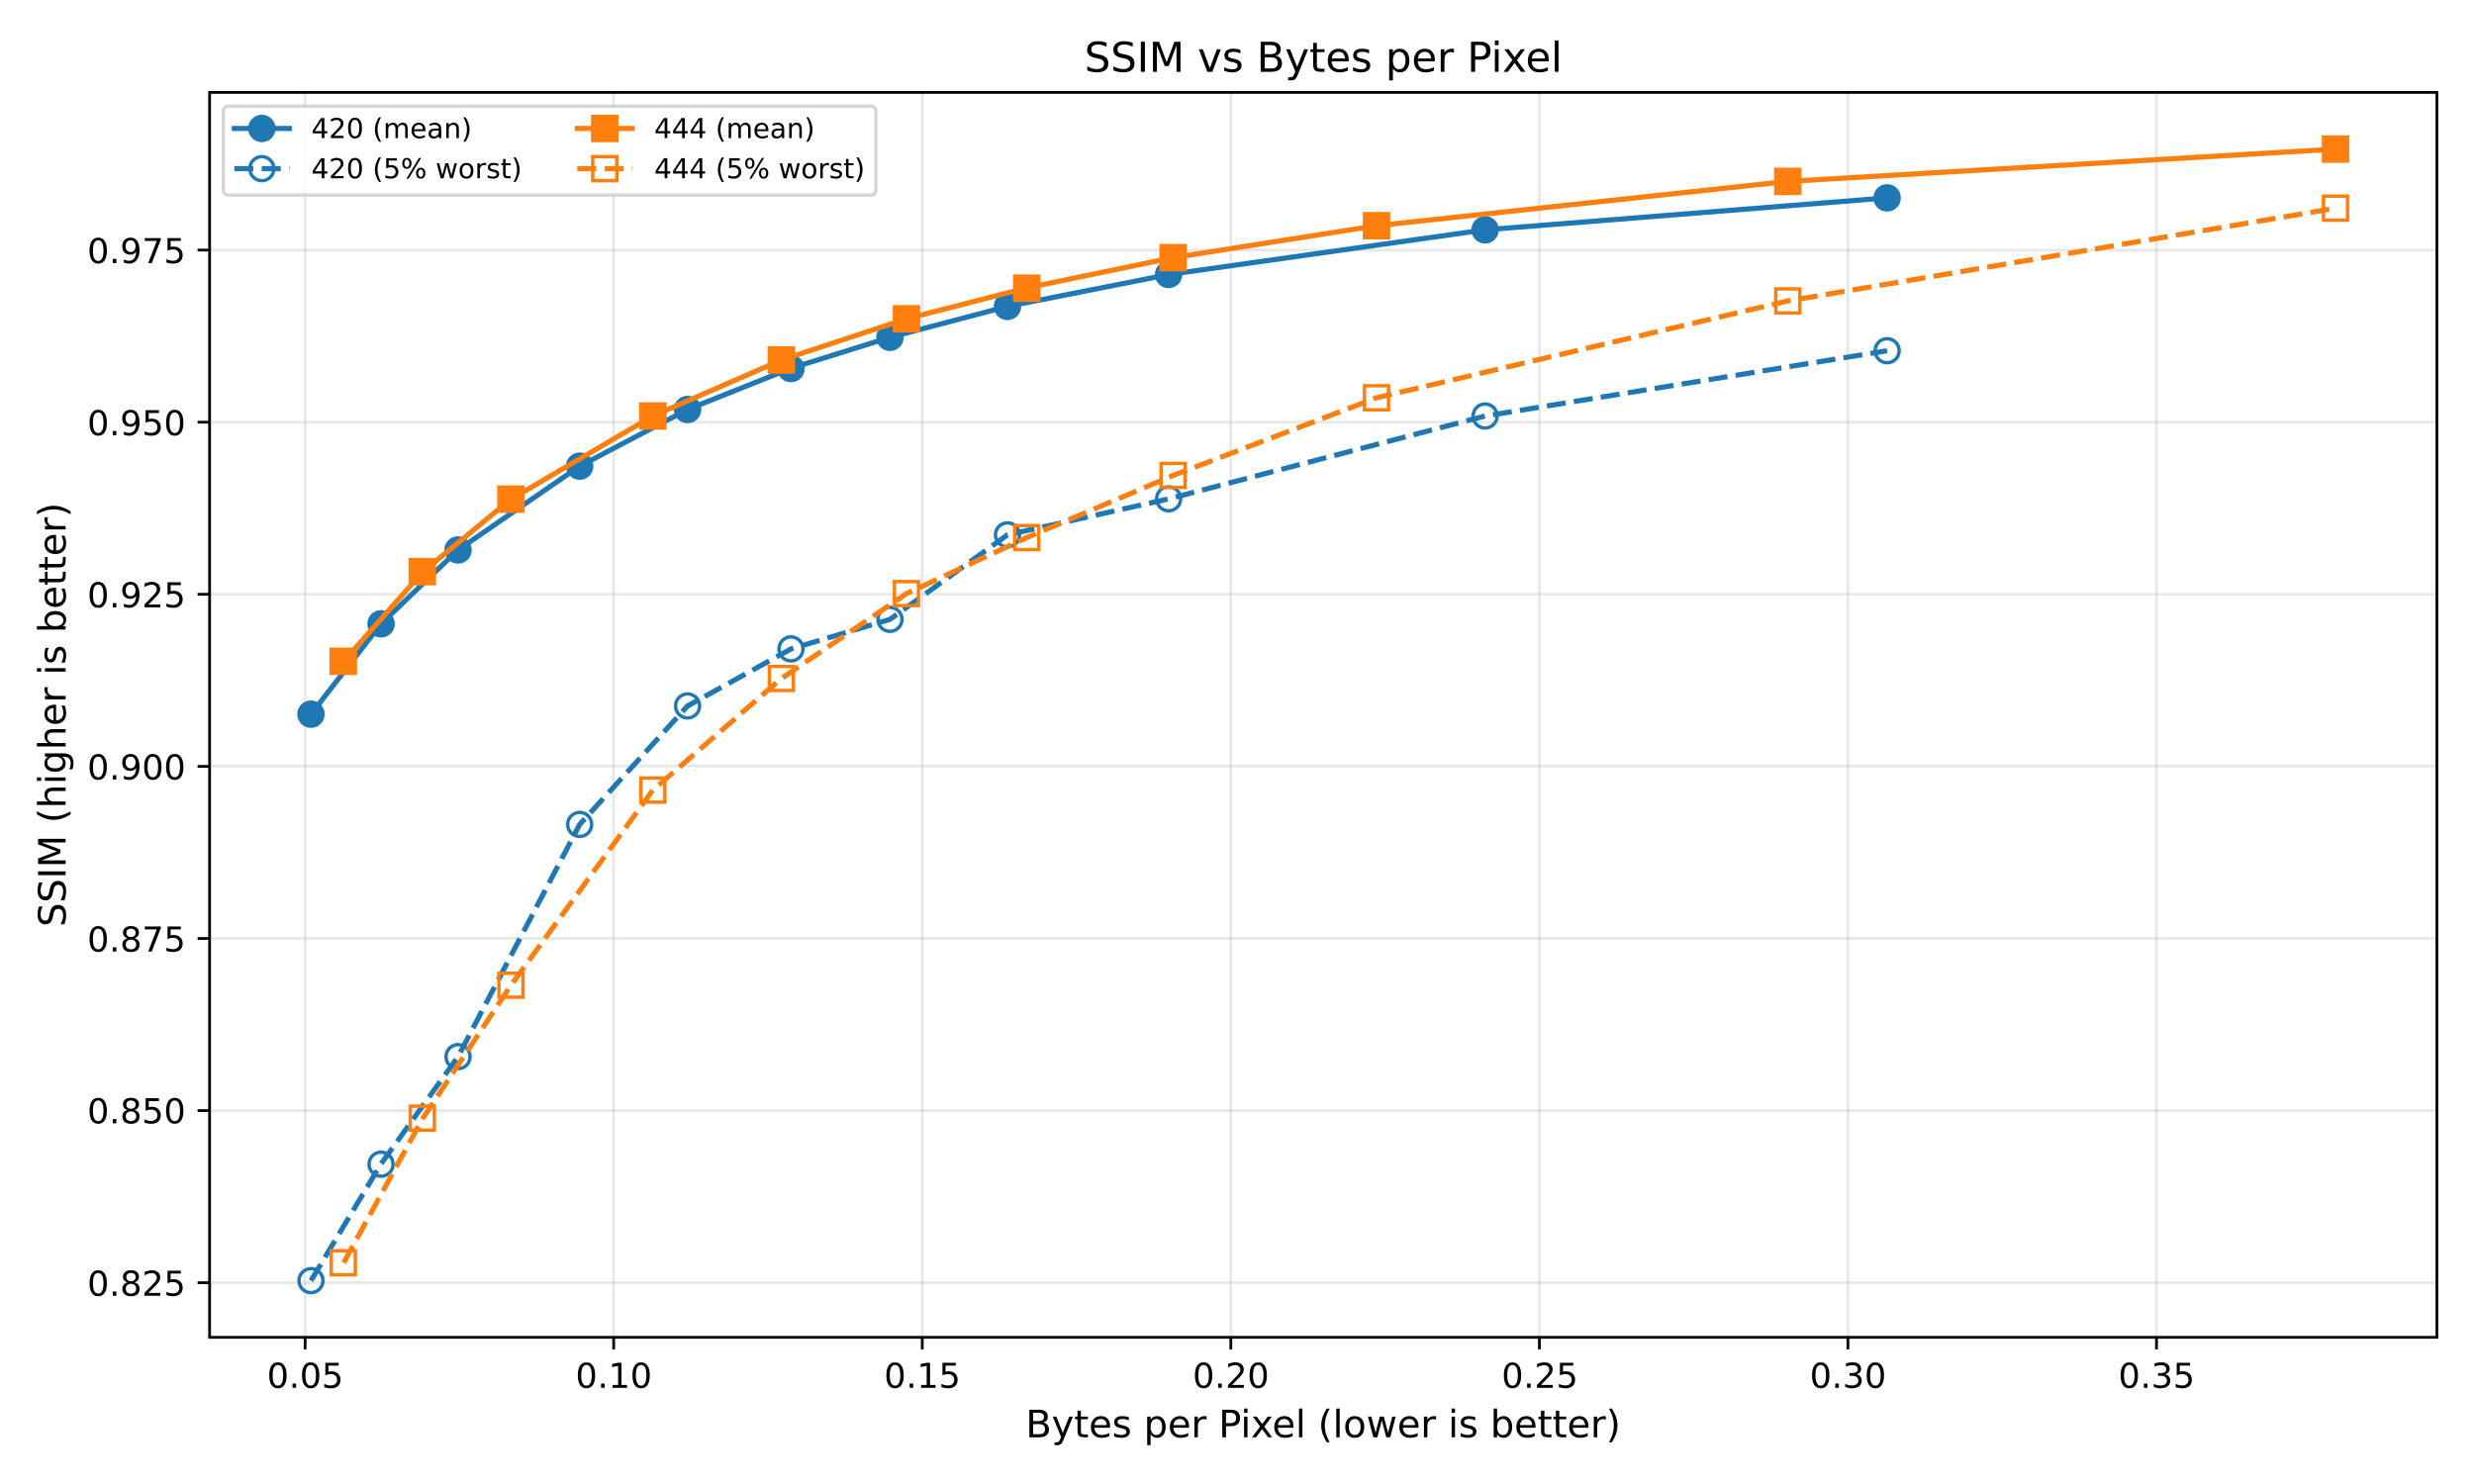
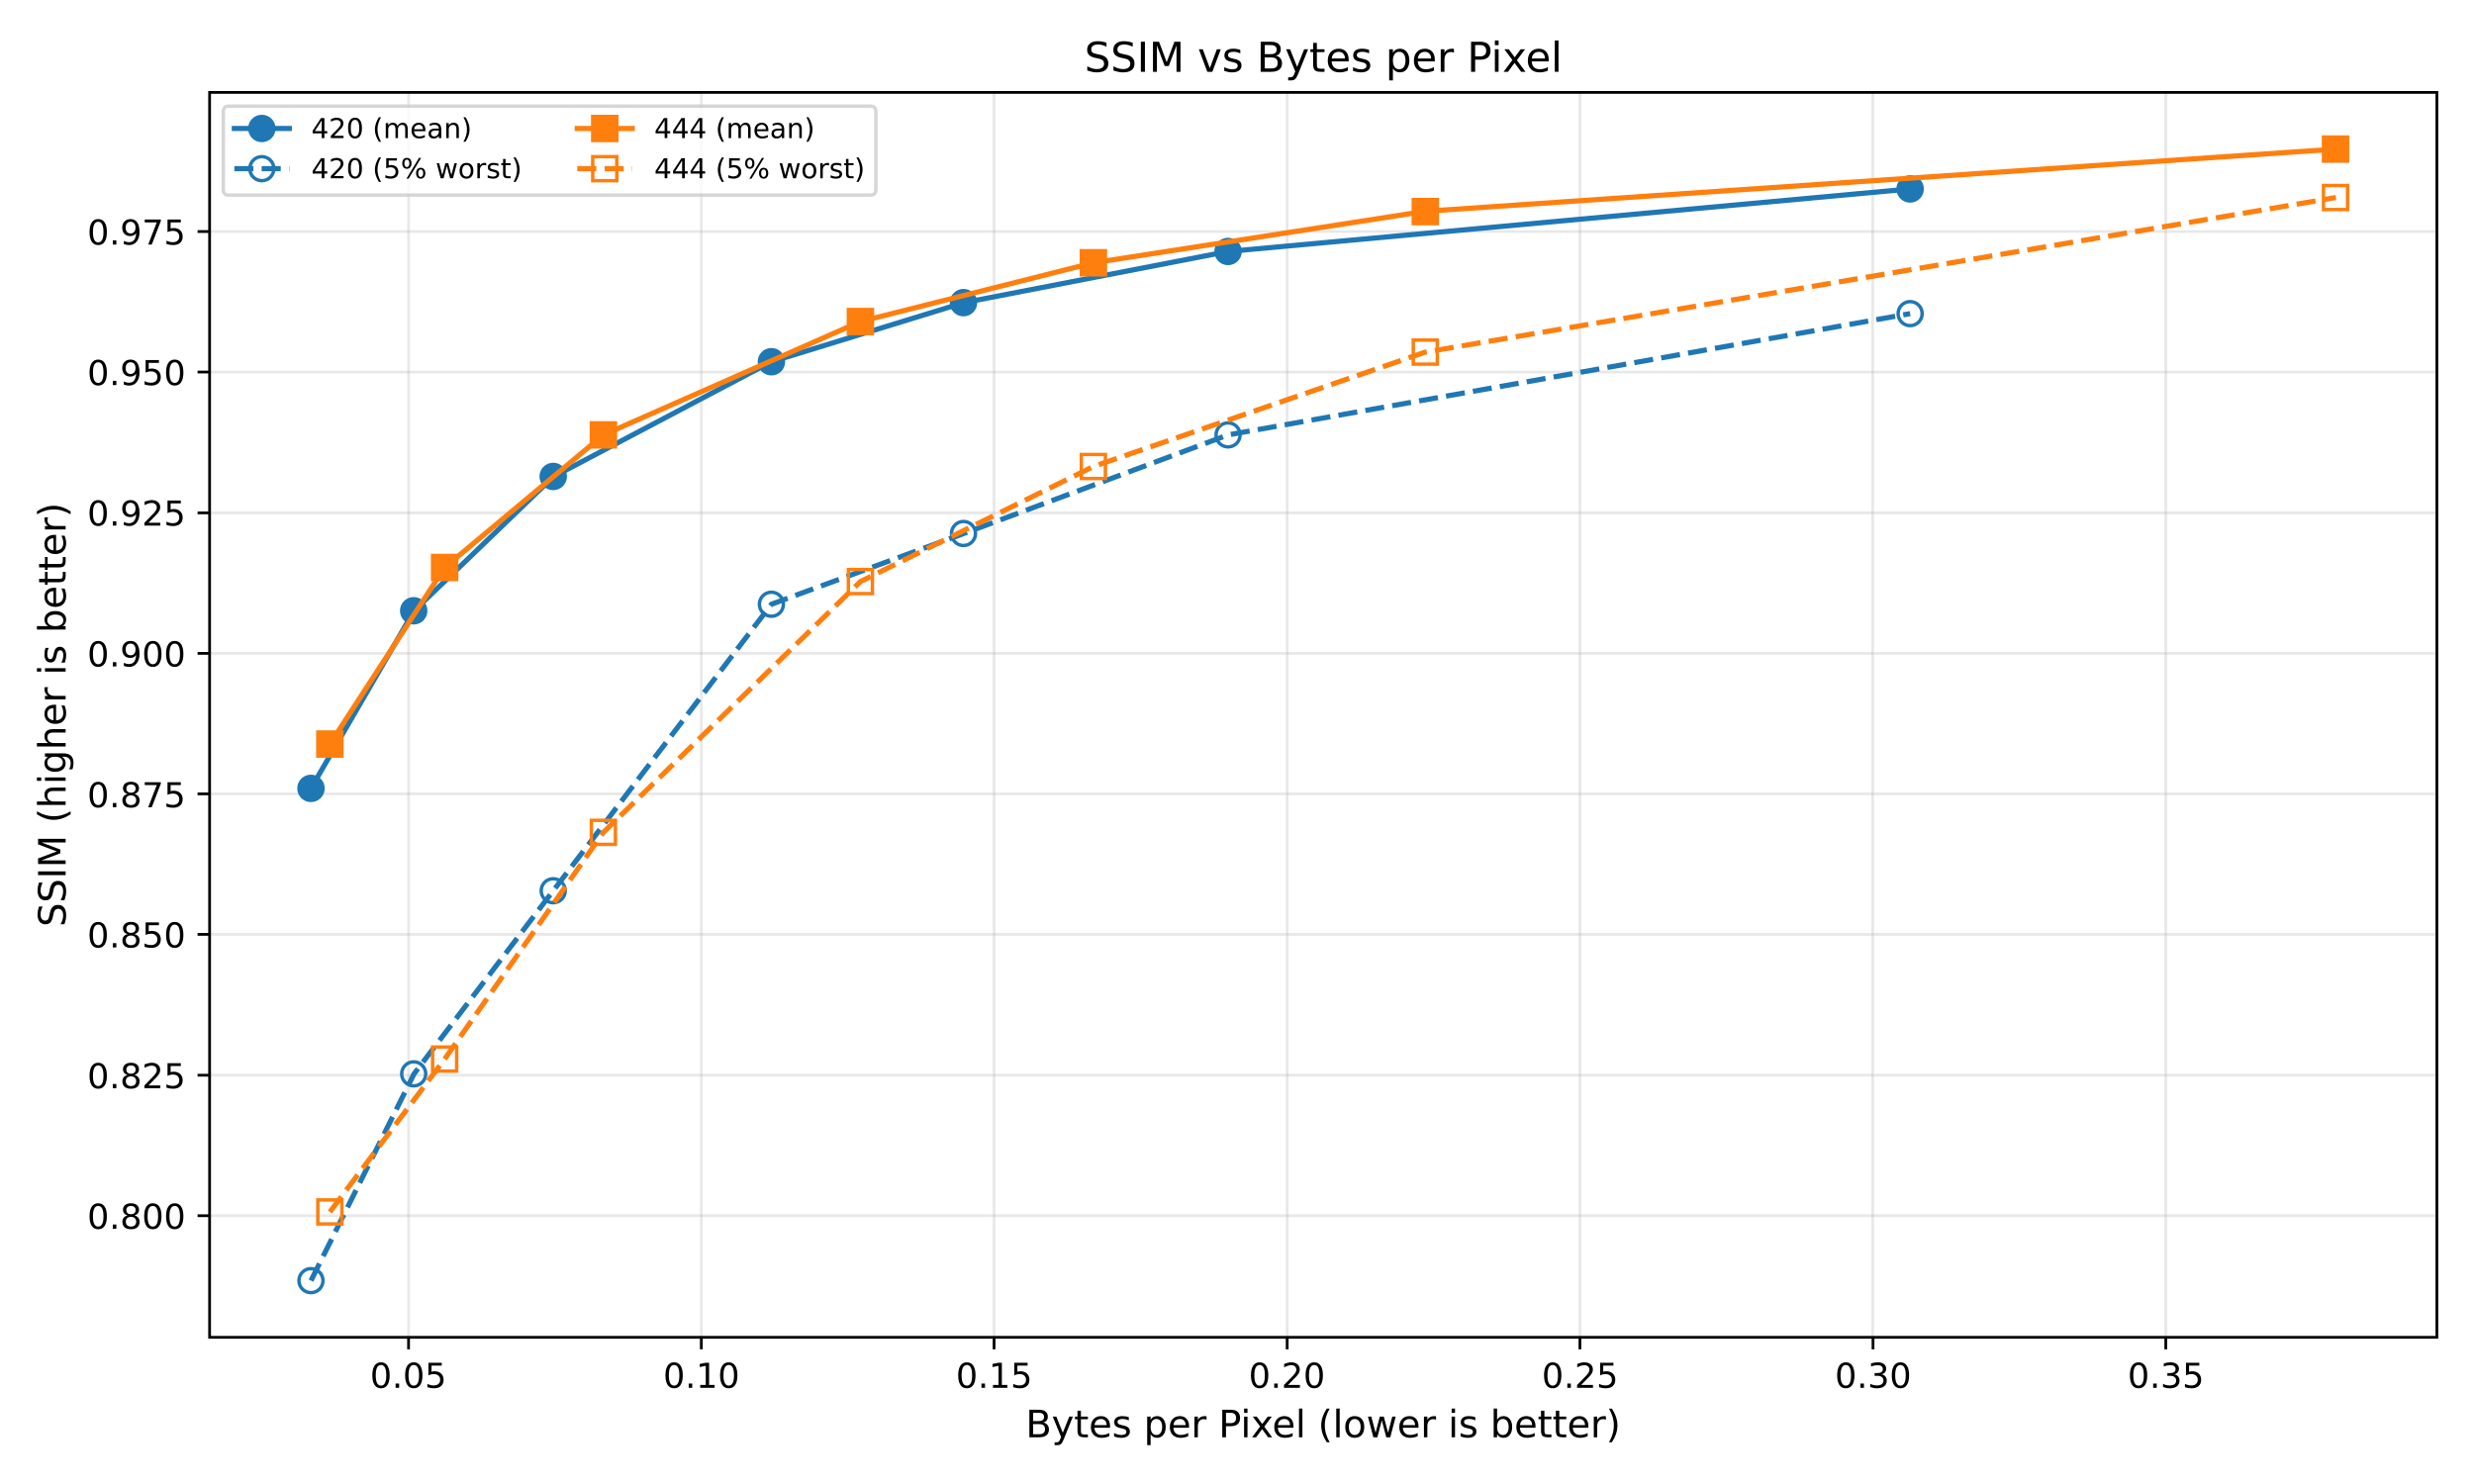
<svg xmlns="http://www.w3.org/2000/svg" xmlns:xlink="http://www.w3.org/1999/xlink" width="960" height="576" viewBox="0 0 720 432">
  <path d="M0 432h720V0H0z" style="fill:#fff" />
  <path d="M61 389.3h648.2V27H61z" style="fill:#fff" />
-   <path d="M88.8 389.3V27" clip-path="url(#a)" style="fill:none;stroke:#b0b0b0;stroke-opacity:.3;stroke-width:.8;stroke-linecap:square" />
+   <path d="M118.9 389.3V27" clip-path="url(#a)" style="fill:none;stroke:#b0b0b0;stroke-opacity:.3;stroke-width:.8;stroke-linecap:square" />
  <defs>
    <path id="b" d="M0 0v3.5" style="stroke:#000;stroke-width:.8" />
  </defs>
-   <use xlink:href="#b" x="88.8" y="389.3" style="stroke:#000;stroke-width:.8" />
-   <g transform="matrix(.1 0 0 -.1 77.7 404)">
+   <use xlink:href="#b" x="118.9" y="389.3" style="stroke:#000;stroke-width:.8" />
+   <g transform="matrix(.1 0 0 -.1 107.7 404)">
    <defs>
      <path id="c" d="M2034 4250q-487 0-733-480-245-479-245-1442 0-959 245-1439 246-480 733-480 491 0 736 480 246 480 246 1439 0 963-246 1442-245 480-736 480m0 500q785 0 1199-621 414-620 414-1801 0-1178-414-1799Q2819-91 2034-91q-784 0-1198 620-414 621-414 1799 0 1181 414 1801 414 621 1198 621" transform="scale(.01563)" />
      <path id="d" d="M684 794h660V0H684z" transform="scale(.01563)" />
      <path id="e" d="M691 4666h2478v-532H1269V2991q137 47 274 70 138 23 276 23 781 0 1237-428 457-428 457-1159 0-753-469-1171Q2575-91 1722-91q-294 0-599 50Q819 9 494 109v635q281-153 581-228t634-75q541 0 856 284 316 284 316 772 0 487-316 771-315 285-856 285-253 0-505-56-251-56-513-175z" transform="scale(.01563)" />
    </defs>
    <use xlink:href="#c" />
    <use xlink:href="#d" transform="translate(63.6)" />
    <use xlink:href="#c" transform="translate(95.4)" />
    <use xlink:href="#e" transform="translate(159)" />
  </g>
-   <path d="M178.6 389.3V27" clip-path="url(#a)" style="fill:none;stroke:#b0b0b0;stroke-opacity:.3;stroke-width:.8;stroke-linecap:square" />
-   <use xlink:href="#b" x="178.6" y="389.3" style="stroke:#000;stroke-width:.8" />
-   <g transform="matrix(.1 0 0 -.1 167.5 404)">
+   <path d="M204.1 389.3V27" clip-path="url(#a)" style="fill:none;stroke:#b0b0b0;stroke-opacity:.3;stroke-width:.8;stroke-linecap:square" />
+   <use xlink:href="#b" x="204.1" y="389.3" style="stroke:#000;stroke-width:.8" />
+   <g transform="matrix(.1 0 0 -.1 193 404)">
    <defs>
      <path id="f" d="M794 531h1031v3560L703 3866v575l1116 225h631V531h1031V0H794z" transform="scale(.01563)" />
    </defs>
    <use xlink:href="#c" />
    <use xlink:href="#d" transform="translate(63.6)" />
    <use xlink:href="#f" transform="translate(95.4)" />
    <use xlink:href="#c" transform="translate(159)" />
  </g>
-   <path d="M268.4 389.3V27" clip-path="url(#a)" style="fill:none;stroke:#b0b0b0;stroke-opacity:.3;stroke-width:.8;stroke-linecap:square" />
-   <use xlink:href="#b" x="268.4" y="389.3" style="stroke:#000;stroke-width:.8" />
-   <g transform="matrix(.1 0 0 -.1 257.3 404)">
+   <path d="M289.3 389.3V27" clip-path="url(#a)" style="fill:none;stroke:#b0b0b0;stroke-opacity:.3;stroke-width:.8;stroke-linecap:square" />
+   <use xlink:href="#b" x="289.3" y="389.3" style="stroke:#000;stroke-width:.8" />
+   <g transform="matrix(.1 0 0 -.1 278.2 404)">
    <use xlink:href="#c" />
    <use xlink:href="#d" transform="translate(63.6)" />
    <use xlink:href="#f" transform="translate(95.4)" />
    <use xlink:href="#e" transform="translate(159)" />
  </g>
-   <path d="M358.2 389.3V27" clip-path="url(#a)" style="fill:none;stroke:#b0b0b0;stroke-opacity:.3;stroke-width:.8;stroke-linecap:square" />
-   <use xlink:href="#b" x="358.2" y="389.3" style="stroke:#000;stroke-width:.8" />
-   <g transform="matrix(.1 0 0 -.1 347.1 404)">
+   <path d="M374.6 389.3V27" clip-path="url(#a)" style="fill:none;stroke:#b0b0b0;stroke-opacity:.3;stroke-width:.8;stroke-linecap:square" />
+   <use xlink:href="#b" x="374.6" y="389.3" style="stroke:#000;stroke-width:.8" />
+   <g transform="matrix(.1 0 0 -.1 363.4 404)">
    <defs>
      <path id="g" d="M1228 531h2203V0H469v531q359 372 979 998 621 627 780 809 303 340 423 576 121 236 121 464 0 372-261 606-261 235-680 235-297 0-627-103-329-103-704-313v638q381 153 712 231 332 78 607 78 725 0 1156-363 431-362 431-968 0-288-108-546-107-257-392-607-78-91-497-524-418-433-1181-1211" transform="scale(.01563)" />
    </defs>
    <use xlink:href="#c" />
    <use xlink:href="#d" transform="translate(63.6)" />
    <use xlink:href="#g" transform="translate(95.4)" />
    <use xlink:href="#c" transform="translate(159)" />
  </g>
-   <path d="M448 389.3V27" clip-path="url(#a)" style="fill:none;stroke:#b0b0b0;stroke-opacity:.3;stroke-width:.8;stroke-linecap:square" />
-   <use xlink:href="#b" x="448" y="389.3" style="stroke:#000;stroke-width:.8" />
-   <g transform="matrix(.1 0 0 -.1 437 404)">
+   <path d="M459.8 389.3V27" clip-path="url(#a)" style="fill:none;stroke:#b0b0b0;stroke-opacity:.3;stroke-width:.8;stroke-linecap:square" />
+   <use xlink:href="#b" x="459.8" y="389.3" style="stroke:#000;stroke-width:.8" />
+   <g transform="matrix(.1 0 0 -.1 448.7 404)">
    <use xlink:href="#c" />
    <use xlink:href="#d" transform="translate(63.6)" />
    <use xlink:href="#g" transform="translate(95.4)" />
    <use xlink:href="#e" transform="translate(159)" />
  </g>
-   <path d="M537.8 389.3V27" clip-path="url(#a)" style="fill:none;stroke:#b0b0b0;stroke-opacity:.3;stroke-width:.8;stroke-linecap:square" />
-   <use xlink:href="#b" x="537.8" y="389.3" style="stroke:#000;stroke-width:.8" />
-   <g transform="matrix(.1 0 0 -.1 526.7 404)">
+   <path d="M545 389.3V27" clip-path="url(#a)" style="fill:none;stroke:#b0b0b0;stroke-opacity:.3;stroke-width:.8;stroke-linecap:square" />
+   <use xlink:href="#b" x="545.1" y="389.3" style="stroke:#000;stroke-width:.8" />
+   <g transform="matrix(.1 0 0 -.1 534 404)">
    <defs>
      <path id="h" d="M2597 2516q453-97 707-404 255-306 255-756 0-690-475-1069Q2609-91 1734-91q-293 0-604 58T488 141v609q262-153 574-231 313-78 654-78 593 0 904 234t311 681q0 413-289 645-289 233-804 233h-544v519h569q465 0 712 186t247 536q0 359-255 551-254 193-729 193-260 0-557-57-297-56-653-174v562q360 100 674 150t592 50q719 0 1137-327 419-326 419-882 0-388-222-655t-631-370" transform="scale(.01563)" />
    </defs>
    <use xlink:href="#c" />
    <use xlink:href="#d" transform="translate(63.6)" />
    <use xlink:href="#h" transform="translate(95.4)" />
    <use xlink:href="#c" transform="translate(159)" />
  </g>
-   <path d="M627.6 389.3V27" clip-path="url(#a)" style="fill:none;stroke:#b0b0b0;stroke-opacity:.3;stroke-width:.8;stroke-linecap:square" />
-   <use xlink:href="#b" x="627.6" y="389.3" style="stroke:#000;stroke-width:.8" />
-   <g transform="matrix(.1 0 0 -.1 616.5 404)">
+   <path d="M630.3 389.3V27" clip-path="url(#a)" style="fill:none;stroke:#b0b0b0;stroke-opacity:.3;stroke-width:.8;stroke-linecap:square" />
+   <use xlink:href="#b" x="630.3" y="389.3" style="stroke:#000;stroke-width:.8" />
+   <g transform="matrix(.1 0 0 -.1 619.2 404)">
    <use xlink:href="#c" />
    <use xlink:href="#d" transform="translate(63.6)" />
    <use xlink:href="#h" transform="translate(95.4)" />
    <use xlink:href="#e" transform="translate(159)" />
  </g>
  <g transform="matrix(.11 0 0 -.11 298.5 418.4)">
    <defs>
      <path id="i" d="M1259 2228V519h1013q509 0 754 211 246 211 246 645 0 438-246 645-245 208-754 208zm0 1919V2741h935q462 0 688 173 227 174 227 530 0 353-227 528-226 175-688 175zm-631 519h1613q722 0 1112-300 391-300 391-853 0-429-200-682t-588-315q466-100 724-418 258-317 258-792 0-625-425-966Q3088 0 2303 0H628z" transform="scale(.01563)" />
      <path id="j" d="M2059-325q-243-625-475-815-231-191-618-191H506v481h338q237 0 368 113 132 112 291 531l103 262L191 3500h609L1894 763l1094 2737h609z" transform="scale(.01563)" />
      <path id="k" d="M1172 4494v-994h1184v-447H1172V1153q0-428 117-550t477-122h590V0h-590q-666 0-919 248-253 249-253 905v1900H172v447h422v994z" transform="scale(.01563)" />
      <path id="l" d="M3597 1894v-281H953q38-594 358-905t892-311q331 0 642 81t618 244V178Q3153 47 2828-22t-659-69q-838 0-1327 487-489 488-489 1320 0 859 464 1363 464 505 1252 505 706 0 1117-455 411-454 411-1235m-575 169q-6 471-264 752-258 282-683 282-481 0-770-272t-333-766z" transform="scale(.01563)" />
      <path id="m" d="M2834 3397v-544q-243 125-506 187-262 63-544 63-428 0-642-131t-214-394q0-200 153-314t616-217l197-44q612-131 870-370t258-667q0-488-386-773Q2250-91 1575-91q-281 0-586 55T347 128v594q319-166 628-249 309-82 613-82 406 0 624 139 219 139 219 392 0 234-158 359-157 125-692 241l-200 47q-534 112-772 345-237 233-237 639 0 494 350 762 350 269 994 269 318 0 599-47 282-46 519-140" transform="scale(.01563)" />
      <path id="n" d="M1159 525v-1856H581v4831h578v-531q182 312 458 463 277 152 661 152 638 0 1036-506 399-506 399-1331T3314 415Q2916-91 2278-91q-384 0-661 152-276 152-458 464m1957 1222q0 634-261 995t-717 361q-457 0-718-361t-261-995 261-995 718-361q456 0 717 361t261 995" transform="scale(.01563)" />
      <path id="o" d="M2631 2963q-97 56-211 82-114 27-251 27-488 0-749-317t-261-911V0H581v3500h578v-544q182 319 472 473 291 155 707 155 59 0 131-8 72-7 159-23z" transform="scale(.01563)" />
      <path id="p" d="M1259 4147V2394h794q441 0 681 228 241 228 241 650 0 419-241 647-240 228-681 228zm-631 519h1425q785 0 1186-355 402-355 402-1039 0-691-402-1044-401-353-1186-353h-794V0H628z" transform="scale(.01563)" />
      <path id="q" d="M603 3500h575V0H603zm0 1363h575v-729H603z" transform="scale(.01563)" />
      <path id="r" d="M3513 3500 2247 1797 3578 0h-678L1881 1375 863 0H184l1360 1831L300 3500h678l928-1247 928 1247z" transform="scale(.01563)" />
      <path id="s" d="M603 4863h575V0H603z" transform="scale(.01563)" />
      <path id="t" d="M1984 4856q-418-718-622-1422-203-703-203-1425 0-721 205-1429t620-1424h-500Q1016-109 783 600T550 2009q0 697 231 1403 232 707 703 1444z" transform="scale(.01563)" />
      <path id="u" d="M1959 3097q-462 0-731-361t-269-989 267-989q268-361 733-361 460 0 728 362 269 363 269 988 0 622-269 986-268 364-728 364m0 487q750 0 1178-488 429-487 429-1349 0-859-429-1349Q2709-91 1959-91q-753 0-1180 489-426 490-426 1349 0 862 426 1349 427 488 1180 488" transform="scale(.01563)" />
      <path id="v" d="M269 3500h575l719-2731 715 2731h678l719-2731 716 2731h575L4050 0h-678l-753 2869L1863 0h-679z" transform="scale(.01563)" />
      <path id="w" d="M3116 1747q0 634-261 995t-717 361q-457 0-718-361t-261-995 261-995 718-361q456 0 717 361t261 995M1159 2969q182 312 458 463 277 152 661 152 638 0 1036-506 399-506 399-1331T3314 415Q2916-91 2278-91q-384 0-661 152-276 152-458 464V0H581v4863h578z" transform="scale(.01563)" />
      <path id="x" d="M513 4856h500q468-737 701-1444 233-706 233-1403 0-700-233-1409T1013-844H513q415 716 620 1424t205 1429q0 722-205 1425-205 704-620 1422" transform="scale(.01563)" />
    </defs>
    <use xlink:href="#i" />
    <use xlink:href="#j" transform="translate(68.6)" />
    <use xlink:href="#k" transform="translate(127.8)" />
    <use xlink:href="#l" transform="translate(167)" />
    <use xlink:href="#m" transform="translate(228.5)" />
    <use xlink:href="#n" transform="translate(312.4)" />
    <use xlink:href="#l" transform="translate(375.9)" />
    <use xlink:href="#o" transform="translate(437.4)" />
    <use xlink:href="#p" transform="translate(510.3)" />
    <use xlink:href="#q" transform="translate(568.4)" />
    <use xlink:href="#r" transform="translate(596.1)" />
    <use xlink:href="#l" transform="translate(652.2)" />
    <use xlink:href="#s" transform="translate(713.7)" />
    <use xlink:href="#t" transform="translate(773.3)" />
    <use xlink:href="#s" transform="translate(812.3)" />
    <use xlink:href="#u" transform="translate(840)" />
    <use xlink:href="#v" transform="translate(901.3)" />
    <use xlink:href="#l" transform="translate(983)" />
    <use xlink:href="#o" transform="translate(1044.6)" />
    <use xlink:href="#q" transform="translate(1117.5)" />
    <use xlink:href="#m" transform="translate(1145.3)" />
    <use xlink:href="#w" transform="translate(1229.1)" />
    <use xlink:href="#l" transform="translate(1292.6)" />
    <use xlink:href="#k" transform="translate(1354.1)" />
    <use xlink:href="#k" transform="translate(1393.4)" />
    <use xlink:href="#l" transform="translate(1432.6)" />
    <use xlink:href="#o" transform="translate(1494)" />
    <use xlink:href="#x" transform="translate(1535.2)" />
  </g>
-   <path d="M61 373.4h648.2" clip-path="url(#a)" style="fill:none;stroke:#b0b0b0;stroke-opacity:.3;stroke-width:.8;stroke-linecap:square" />
+   <path d="M61 353.9h648.2" clip-path="url(#a)" style="fill:none;stroke:#b0b0b0;stroke-opacity:.3;stroke-width:.8;stroke-linecap:square" />
  <defs>
    <path id="y" d="M0 0h-3.5" style="stroke:#000;stroke-width:.8" />
  </defs>
-   <use xlink:href="#y" x="61" y="373.4" style="stroke:#000;stroke-width:.8" />
-   <g transform="matrix(.1 0 0 -.1 25.4 377.2)">
+   <use xlink:href="#y" x="61" y="353.9" style="stroke:#000;stroke-width:.8" />
+   <g transform="matrix(.1 0 0 -.1 25.4 357.7)">
    <defs>
      <path id="z" d="M2034 2216q-450 0-708-241-257-241-257-662 0-422 257-663 258-241 708-241t709 242q260 243 260 662 0 421-258 662-257 241-711 241m-631 268q-406 100-633 378-226 279-226 679 0 559 398 884 399 325 1092 325 697 0 1094-325t397-884q0-400-227-679-226-278-629-378 456-106 710-416 255-309 255-755 0-679-414-1042Q2806-91 2034-91q-771 0-1186 362-414 363-414 1042 0 446 256 755 257 310 713 416m-231 997q0-362 226-565 227-203 636-203 407 0 636 203 230 203 230 565 0 363-230 566-229 203-636 203-409 0-636-203-226-203-226-566" transform="scale(.01563)" />
    </defs>
+     <use xlink:href="#c" />
+     <use xlink:href="#d" transform="translate(63.6)" />
+     <use xlink:href="#z" transform="translate(95.4)" />
+     <use xlink:href="#c" transform="translate(159)" />
+     <use xlink:href="#c" transform="translate(222.7)" />
+   </g>
+   <path d="M61 313h648.2" clip-path="url(#a)" style="fill:none;stroke:#b0b0b0;stroke-opacity:.3;stroke-width:.8;stroke-linecap:square" />
+   <use xlink:href="#y" x="61" y="313" style="stroke:#000;stroke-width:.8" />
+   <g transform="matrix(.1 0 0 -.1 25.4 316.8)">
    <use xlink:href="#c" />
    <use xlink:href="#d" transform="translate(63.6)" />
    <use xlink:href="#z" transform="translate(95.4)" />
    <use xlink:href="#g" transform="translate(159)" />
    <use xlink:href="#e" transform="translate(222.7)" />
  </g>
-   <path d="M61 323.3h648.2" clip-path="url(#a)" style="fill:none;stroke:#b0b0b0;stroke-opacity:.3;stroke-width:.8;stroke-linecap:square" />
-   <use xlink:href="#y" x="61" y="323.3" style="stroke:#000;stroke-width:.8" />
-   <g transform="matrix(.1 0 0 -.1 25.4 327)">
+   <path d="M61 272h648.2" clip-path="url(#a)" style="fill:none;stroke:#b0b0b0;stroke-opacity:.3;stroke-width:.8;stroke-linecap:square" />
+   <use xlink:href="#y" x="61" y="272" style="stroke:#000;stroke-width:.8" />
+   <g transform="matrix(.1 0 0 -.1 25.4 275.8)">
    <use xlink:href="#c" />
    <use xlink:href="#d" transform="translate(63.6)" />
    <use xlink:href="#z" transform="translate(95.4)" />
    <use xlink:href="#e" transform="translate(159)" />
    <use xlink:href="#c" transform="translate(222.7)" />
  </g>
-   <path d="M61 273.2h648.2" clip-path="url(#a)" style="fill:none;stroke:#b0b0b0;stroke-opacity:.3;stroke-width:.8;stroke-linecap:square" />
-   <use xlink:href="#y" x="61" y="273.2" style="stroke:#000;stroke-width:.8" />
-   <g transform="matrix(.1 0 0 -.1 25.4 277)">
+   <path d="M61 231.1h648.2" clip-path="url(#a)" style="fill:none;stroke:#b0b0b0;stroke-opacity:.3;stroke-width:.8;stroke-linecap:square" />
+   <use xlink:href="#y" x="61" y="231.1" style="stroke:#000;stroke-width:.8" />
+   <g transform="matrix(.1 0 0 -.1 25.4 235)">
    <defs>
      <path id="A" d="M525 4666h3000v-269L1831 0h-659l1594 4134H525z" transform="scale(.01563)" />
    </defs>
    <use xlink:href="#c" />
    <use xlink:href="#d" transform="translate(63.6)" />
    <use xlink:href="#z" transform="translate(95.4)" />
    <use xlink:href="#A" transform="translate(159)" />
    <use xlink:href="#e" transform="translate(222.7)" />
  </g>
-   <path d="M61 223h648.2" clip-path="url(#a)" style="fill:none;stroke:#b0b0b0;stroke-opacity:.3;stroke-width:.8;stroke-linecap:square" />
-   <use xlink:href="#y" x="61" y="223.1" style="stroke:#000;stroke-width:.8" />
-   <g transform="matrix(.1 0 0 -.1 25.4 226.9)">
+   <path d="M61 190.2h648.2" clip-path="url(#a)" style="fill:none;stroke:#b0b0b0;stroke-opacity:.3;stroke-width:.8;stroke-linecap:square" />
+   <use xlink:href="#y" x="61" y="190.2" style="stroke:#000;stroke-width:.8" />
+   <g transform="matrix(.1 0 0 -.1 25.4 194)">
    <defs>
      <path id="B" d="M703 97v575q238-113 481-172 244-59 479-59 625 0 954 420 330 420 377 1277-181-269-460-413-278-144-615-144-700 0-1108 423-408 424-408 1159 0 718 425 1152 425 435 1131 435 810 0 1236-621 427-620 427-1801 0-1103-524-1761Q2575-91 1691-91q-238 0-482 47Q966 3 703 97m1256 1978q425 0 673 290 249 291 249 798 0 503-249 795-248 292-673 292t-673-292-248-795q0-507 248-798 248-290 673-290" transform="scale(.01563)" />
    </defs>
    <use xlink:href="#c" />
    <use xlink:href="#d" transform="translate(63.6)" />
    <use xlink:href="#B" transform="translate(95.4)" />
    <use xlink:href="#c" transform="translate(159)" />
    <use xlink:href="#c" transform="translate(222.7)" />
  </g>
-   <path d="M61 173h648.2" clip-path="url(#a)" style="fill:none;stroke:#b0b0b0;stroke-opacity:.3;stroke-width:.8;stroke-linecap:square" />
-   <use xlink:href="#y" x="61" y="173" style="stroke:#000;stroke-width:.8" />
-   <g transform="matrix(.1 0 0 -.1 25.4 176.8)">
+   <path d="M61 149.3h648.2" clip-path="url(#a)" style="fill:none;stroke:#b0b0b0;stroke-opacity:.3;stroke-width:.8;stroke-linecap:square" />
+   <use xlink:href="#y" x="61" y="149.3" style="stroke:#000;stroke-width:.8" />
+   <g transform="matrix(.1 0 0 -.1 25.4 153)">
    <use xlink:href="#c" />
    <use xlink:href="#d" transform="translate(63.6)" />
    <use xlink:href="#B" transform="translate(95.4)" />
    <use xlink:href="#g" transform="translate(159)" />
    <use xlink:href="#e" transform="translate(222.7)" />
  </g>
-   <path d="M61 122.9h648.2" clip-path="url(#a)" style="fill:none;stroke:#b0b0b0;stroke-opacity:.3;stroke-width:.8;stroke-linecap:square" />
-   <use xlink:href="#y" x="61" y="122.9" style="stroke:#000;stroke-width:.8" />
-   <g transform="matrix(.1 0 0 -.1 25.4 126.7)">
+   <path d="M61 108.3h648.2" clip-path="url(#a)" style="fill:none;stroke:#b0b0b0;stroke-opacity:.3;stroke-width:.8;stroke-linecap:square" />
+   <use xlink:href="#y" x="61" y="108.3" style="stroke:#000;stroke-width:.8" />
+   <g transform="matrix(.1 0 0 -.1 25.4 112.1)">
    <use xlink:href="#c" />
    <use xlink:href="#d" transform="translate(63.6)" />
    <use xlink:href="#B" transform="translate(95.4)" />
    <use xlink:href="#e" transform="translate(159)" />
    <use xlink:href="#c" transform="translate(222.7)" />
  </g>
-   <path d="M61 72.8h648.2" clip-path="url(#a)" style="fill:none;stroke:#b0b0b0;stroke-opacity:.3;stroke-width:.8;stroke-linecap:square" />
-   <use xlink:href="#y" x="61" y="72.8" style="stroke:#000;stroke-width:.8" />
-   <g transform="matrix(.1 0 0 -.1 25.4 76.6)">
+   <path d="M61 67.4h648.2" clip-path="url(#a)" style="fill:none;stroke:#b0b0b0;stroke-opacity:.3;stroke-width:.8;stroke-linecap:square" />
+   <use xlink:href="#y" x="61" y="67.4" style="stroke:#000;stroke-width:.8" />
+   <g transform="matrix(.1 0 0 -.1 25.4 71.2)">
    <use xlink:href="#c" />
    <use xlink:href="#d" transform="translate(63.6)" />
    <use xlink:href="#B" transform="translate(95.4)" />
    <use xlink:href="#A" transform="translate(159)" />
    <use xlink:href="#e" transform="translate(222.7)" />
  </g>
  <g transform="matrix(0 -.11 -.11 0 19.1 269.8)">
    <defs>
      <path id="C" d="M3425 4513v-616q-359 172-678 256-319 85-616 85-515 0-795-200t-280-569q0-310 186-468 186-157 705-254l381-78q706-135 1042-474t336-907q0-679-455-1029Q2797-91 1919-91q-331 0-705 75-373 75-773 222v650q384-215 753-325 369-109 725-109 540 0 834 212 294 213 294 607 0 343-211 537t-692 291l-385 75q-706 140-1022 440-315 300-315 835 0 619 436 975t1201 356q329 0 669-60 341-59 697-177" transform="scale(.01563)" />
      <path id="D" d="M628 4666h631V0H628z" transform="scale(.01563)" />
      <path id="E" d="M628 4666h941l1190-3175 1197 3175h941V0h-616v4097L3078 897h-634L1241 4097V0H628z" transform="scale(.01563)" />
      <path id="F" d="M3513 2113V0h-575v2094q0 497-194 743-194 247-581 247-466 0-735-297-269-296-269-809V0H581v4863h578V2956q207 316 486 472 280 156 646 156 603 0 912-373 310-373 310-1098" transform="scale(.01563)" />
      <path id="G" d="M2906 1791q0 625-258 968-257 344-723 344-462 0-720-344-258-343-258-968 0-622 258-966t720-344q466 0 723 344 258 344 258 966m575-1357q0-893-397-1329-396-436-1215-436-303 0-572 45t-522 139v559q253-137 500-202 247-66 503-66 566 0 847 295t281 892v285q-178-310-456-463T1784 0Q1141 0 747 490 353 981 353 1791q0 812 394 1302 394 491 1037 491 388 0 666-153t456-462v531h575z" transform="scale(.01563)" />
    </defs>
    <use xlink:href="#C" />
    <use xlink:href="#C" transform="translate(63.5)" />
    <use xlink:href="#D" transform="translate(127)" />
    <use xlink:href="#E" transform="translate(156.4)" />
    <use xlink:href="#t" transform="translate(274.5)" />
    <use xlink:href="#F" transform="translate(313.5)" />
    <use xlink:href="#q" transform="translate(376.9)" />
    <use xlink:href="#G" transform="translate(404.7)" />
    <use xlink:href="#F" transform="translate(468.2)" />
    <use xlink:href="#l" transform="translate(531.5)" />
    <use xlink:href="#o" transform="translate(593)" />
    <use xlink:href="#q" transform="translate(666)" />
    <use xlink:href="#m" transform="translate(693.8)" />
    <use xlink:href="#w" transform="translate(777.6)" />
    <use xlink:href="#l" transform="translate(841.1)" />
    <use xlink:href="#k" transform="translate(902.6)" />
    <use xlink:href="#k" transform="translate(941.8)" />
    <use xlink:href="#l" transform="translate(981)" />
    <use xlink:href="#o" transform="translate(1042.6)" />
    <use xlink:href="#x" transform="translate(1083.7)" />
  </g>
-   <path d="m90.5 207.9 20.4-26.3 22.4-21.5 35.4-24.4 31.4-16.5 30.1-12 28.8-9 34.2-9 47-9.3 92-13 117-9.3" clip-path="url(#a)" style="fill:none;stroke:#1f77b4;stroke-width:1.5;stroke-linecap:square" />
+   <path d="m90.5 229.5 30-51.7 40.5-39 63.5-33.5 56-17.2 76.9-14.9L555.9 55" clip-path="url(#a)" style="fill:none;stroke:#1f77b4;stroke-width:1.5;stroke-linecap:square" />
  <defs>
    <path id="H" d="M0 3.5a3.5 3.5 0 1 0 0-7 3.5 3.5 0 0 0 0 7z" style="stroke:#1f77b4" />
  </defs>
  <g clip-path="url(#a)">
-     <use xlink:href="#H" x="90.5" y="207.9" style="fill:#1f77b4;stroke:#1f77b4" />
-     <use xlink:href="#H" x="110.9" y="181.6" style="fill:#1f77b4;stroke:#1f77b4" />
-     <use xlink:href="#H" x="133.3" y="160.1" style="fill:#1f77b4;stroke:#1f77b4" />
-     <use xlink:href="#H" x="168.7" y="135.7" style="fill:#1f77b4;stroke:#1f77b4" />
-     <use xlink:href="#H" x="200.1" y="119.2" style="fill:#1f77b4;stroke:#1f77b4" />
-     <use xlink:href="#H" x="230.2" y="107.3" style="fill:#1f77b4;stroke:#1f77b4" />
-     <use xlink:href="#H" x="259" y="98.2" style="fill:#1f77b4;stroke:#1f77b4" />
-     <use xlink:href="#H" x="293.2" y="89.2" style="fill:#1f77b4;stroke:#1f77b4" />
-     <use xlink:href="#H" x="340.1" y="79.9" style="fill:#1f77b4;stroke:#1f77b4" />
-     <use xlink:href="#H" x="432.2" y="66.9" style="fill:#1f77b4;stroke:#1f77b4" />
-     <use xlink:href="#H" x="549.2" y="57.6" style="fill:#1f77b4;stroke:#1f77b4" />
-   </g>
-   <path d="m90.5 372.8 20.4-34 22.4-31.2 35.4-67.6 31.4-34.5 30.1-16.6 28.8-8.6 34.2-24.6 47-10.5 92-24.1 117-19" clip-path="url(#a)" style="fill:none;stroke-dasharray:5.55,2.4;stroke-dashoffset:0;stroke:#1f77b4;stroke-width:1.5" />
+     <use xlink:href="#H" x="90.5" y="229.5" style="fill:#1f77b4;stroke:#1f77b4" />
+     <use xlink:href="#H" x="120.4" y="177.8" style="fill:#1f77b4;stroke:#1f77b4" />
+     <use xlink:href="#H" x="161" y="138.7" style="fill:#1f77b4;stroke:#1f77b4" />
+     <use xlink:href="#H" x="224.5" y="105.3" style="fill:#1f77b4;stroke:#1f77b4" />
+     <use xlink:href="#H" x="280.4" y="88.1" style="fill:#1f77b4;stroke:#1f77b4" />
+     <use xlink:href="#H" x="357.4" y="73.2" style="fill:#1f77b4;stroke:#1f77b4" />
+     <use xlink:href="#H" x="555.9" y="55" style="fill:#1f77b4;stroke:#1f77b4" />
+   </g>
+   <path d="m90.5 372.8 30-60.2 40.5-53.3 63.5-83.4 56-20.6 76.9-28.7 198.5-35.3" clip-path="url(#a)" style="fill:none;stroke-dasharray:5.55,2.4;stroke-dashoffset:0;stroke:#1f77b4;stroke-width:1.5" />
  <defs>
    <path id="I" d="M0 3.5a3.5 3.5 0 1 0 0-7 3.5 3.5 0 0 0 0 7z" style="stroke:#1f77b4" />
  </defs>
  <g clip-path="url(#a)">
    <use xlink:href="#I" x="90.5" y="372.8" style="fill-opacity:0;stroke:#1f77b4" />
-     <use xlink:href="#I" x="110.9" y="338.9" style="fill-opacity:0;stroke:#1f77b4" />
-     <use xlink:href="#I" x="133.3" y="307.6" style="fill-opacity:0;stroke:#1f77b4" />
-     <use xlink:href="#I" x="168.7" y="240" style="fill-opacity:0;stroke:#1f77b4" />
-     <use xlink:href="#I" x="200.1" y="205.5" style="fill-opacity:0;stroke:#1f77b4" />
-     <use xlink:href="#I" x="230.2" y="188.9" style="fill-opacity:0;stroke:#1f77b4" />
-     <use xlink:href="#I" x="259" y="180.3" style="fill-opacity:0;stroke:#1f77b4" />
-     <use xlink:href="#I" x="293.2" y="155.7" style="fill-opacity:0;stroke:#1f77b4" />
-     <use xlink:href="#I" x="340.1" y="145.2" style="fill-opacity:0;stroke:#1f77b4" />
-     <use xlink:href="#I" x="432.2" y="121.1" style="fill-opacity:0;stroke:#1f77b4" />
-     <use xlink:href="#I" x="549.2" y="102.1" style="fill-opacity:0;stroke:#1f77b4" />
-   </g>
-   <path d="m100 192.5 23-26 25.7-21.2 41.3-24.2 37.4-16.3 36.4-12 35-9 42.6-8.8 59.2-9.3 119.7-12.9 159.4-9.4" clip-path="url(#a)" style="fill:none;stroke:#ff7f0e;stroke-width:1.5;stroke-linecap:square" />
+     <use xlink:href="#I" x="120.4" y="312.6" style="fill-opacity:0;stroke:#1f77b4" />
+     <use xlink:href="#I" x="161" y="259.3" style="fill-opacity:0;stroke:#1f77b4" />
+     <use xlink:href="#I" x="224.5" y="175.9" style="fill-opacity:0;stroke:#1f77b4" />
+     <use xlink:href="#I" x="280.4" y="155.3" style="fill-opacity:0;stroke:#1f77b4" />
+     <use xlink:href="#I" x="357.4" y="126.6" style="fill-opacity:0;stroke:#1f77b4" />
+     <use xlink:href="#I" x="555.9" y="91.3" style="fill-opacity:0;stroke:#1f77b4" />
+   </g>
+   <path d="m96 216.6 33.4-51.4 46.2-38.6 74.8-33 67.8-17.1 96.6-15 265-18.1" clip-path="url(#a)" style="fill:none;stroke:#ff7f0e;stroke-width:1.5;stroke-linecap:square" />
  <defs>
    <path id="J" d="M-3.5 3.5h7v-7h-7z" style="stroke:#ff7f0e;stroke-linejoin:miter" />
  </defs>
  <g clip-path="url(#a)">
-     <use xlink:href="#J" x="99.9" y="192.5" style="fill:#ff7f0e;stroke:#ff7f0e;stroke-linejoin:miter" />
-     <use xlink:href="#J" x="122.9" y="166.4" style="fill:#ff7f0e;stroke:#ff7f0e;stroke-linejoin:miter" />
-     <use xlink:href="#J" x="148.7" y="145.3" style="fill:#ff7f0e;stroke:#ff7f0e;stroke-linejoin:miter" />
-     <use xlink:href="#J" x="190" y="121.1" style="fill:#ff7f0e;stroke:#ff7f0e;stroke-linejoin:miter" />
-     <use xlink:href="#J" x="227.4" y="104.8" style="fill:#ff7f0e;stroke:#ff7f0e;stroke-linejoin:miter" />
-     <use xlink:href="#J" x="263.8" y="92.8" style="fill:#ff7f0e;stroke:#ff7f0e;stroke-linejoin:miter" />
-     <use xlink:href="#J" x="298.8" y="83.9" style="fill:#ff7f0e;stroke:#ff7f0e;stroke-linejoin:miter" />
-     <use xlink:href="#J" x="341.4" y="75" style="fill:#ff7f0e;stroke:#ff7f0e;stroke-linejoin:miter" />
-     <use xlink:href="#J" x="400.6" y="65.7" style="fill:#ff7f0e;stroke:#ff7f0e;stroke-linejoin:miter" />
-     <use xlink:href="#J" x="520.3" y="52.8" style="fill:#ff7f0e;stroke:#ff7f0e;stroke-linejoin:miter" />
+     <use xlink:href="#J" x="96" y="216.6" style="fill:#ff7f0e;stroke:#ff7f0e;stroke-linejoin:miter" />
+     <use xlink:href="#J" x="129.4" y="165.2" style="fill:#ff7f0e;stroke:#ff7f0e;stroke-linejoin:miter" />
+     <use xlink:href="#J" x="175.6" y="126.6" style="fill:#ff7f0e;stroke:#ff7f0e;stroke-linejoin:miter" />
+     <use xlink:href="#J" x="250.4" y="93.6" style="fill:#ff7f0e;stroke:#ff7f0e;stroke-linejoin:miter" />
+     <use xlink:href="#J" x="318.2" y="76.5" style="fill:#ff7f0e;stroke:#ff7f0e;stroke-linejoin:miter" />
+     <use xlink:href="#J" x="414.8" y="61.6" style="fill:#ff7f0e;stroke:#ff7f0e;stroke-linejoin:miter" />
    <use xlink:href="#J" x="679.7" y="43.4" style="fill:#ff7f0e;stroke:#ff7f0e;stroke-linejoin:miter" />
  </g>
-   <path d="m100 367.6 23-42 25.7-38.8L190 230l37.4-32.5 36.4-24.7 35-16.3 42.6-18.1 59.2-22.6 119.7-28.2 159.4-27" clip-path="url(#a)" style="fill:none;stroke-dasharray:5.55,2.4;stroke-dashoffset:0;stroke:#ff7f0e;stroke-width:1.5" />
+   <path d="m96 352.8 33.4-44.5 46.2-66 74.8-73 67.8-33.5 96.6-33.3 265-45" clip-path="url(#a)" style="fill:none;stroke-dasharray:5.55,2.4;stroke-dashoffset:0;stroke:#ff7f0e;stroke-width:1.5" />
  <defs>
    <path id="K" d="M-3.5 3.5h7v-7h-7z" style="stroke:#ff7f0e;stroke-linejoin:miter" />
  </defs>
  <g clip-path="url(#a)">
-     <use xlink:href="#K" x="99.9" y="367.6" style="fill-opacity:0;stroke:#ff7f0e;stroke-linejoin:miter" />
-     <use xlink:href="#K" x="122.9" y="325.5" style="fill-opacity:0;stroke:#ff7f0e;stroke-linejoin:miter" />
-     <use xlink:href="#K" x="148.7" y="286.8" style="fill-opacity:0;stroke:#ff7f0e;stroke-linejoin:miter" />
-     <use xlink:href="#K" x="190" y="230" style="fill-opacity:0;stroke:#ff7f0e;stroke-linejoin:miter" />
-     <use xlink:href="#K" x="227.4" y="197.5" style="fill-opacity:0;stroke:#ff7f0e;stroke-linejoin:miter" />
-     <use xlink:href="#K" x="263.8" y="172.8" style="fill-opacity:0;stroke:#ff7f0e;stroke-linejoin:miter" />
-     <use xlink:href="#K" x="298.8" y="156.5" style="fill-opacity:0;stroke:#ff7f0e;stroke-linejoin:miter" />
-     <use xlink:href="#K" x="341.4" y="138.4" style="fill-opacity:0;stroke:#ff7f0e;stroke-linejoin:miter" />
-     <use xlink:href="#K" x="400.6" y="115.8" style="fill-opacity:0;stroke:#ff7f0e;stroke-linejoin:miter" />
-     <use xlink:href="#K" x="520.3" y="87.6" style="fill-opacity:0;stroke:#ff7f0e;stroke-linejoin:miter" />
-     <use xlink:href="#K" x="679.7" y="60.6" style="fill-opacity:0;stroke:#ff7f0e;stroke-linejoin:miter" />
+     <use xlink:href="#K" x="96" y="352.8" style="fill-opacity:0;stroke:#ff7f0e;stroke-linejoin:miter" />
+     <use xlink:href="#K" x="129.4" y="308.3" style="fill-opacity:0;stroke:#ff7f0e;stroke-linejoin:miter" />
+     <use xlink:href="#K" x="175.6" y="242.3" style="fill-opacity:0;stroke:#ff7f0e;stroke-linejoin:miter" />
+     <use xlink:href="#K" x="250.4" y="169.3" style="fill-opacity:0;stroke:#ff7f0e;stroke-linejoin:miter" />
+     <use xlink:href="#K" x="318.2" y="135.8" style="fill-opacity:0;stroke:#ff7f0e;stroke-linejoin:miter" />
+     <use xlink:href="#K" x="414.8" y="102.5" style="fill-opacity:0;stroke:#ff7f0e;stroke-linejoin:miter" />
+     <use xlink:href="#K" x="679.7" y="57.5" style="fill-opacity:0;stroke:#ff7f0e;stroke-linejoin:miter" />
  </g>
  <path d="M61 389.3V27m648.2 362.3V27M61 389.3h648.2M61 26.9h648.2" style="fill:none;stroke:#000;stroke-width:.8;stroke-linejoin:miter;stroke-linecap:square" />
  <g transform="matrix(.12 0 0 -.12 315.6 20.9)">
    <defs>
      <path id="L" d="M191 3500h609L1894 563l1094 2937h609L2284 0h-781z" transform="scale(.01563)" />
    </defs>
    <use xlink:href="#C" />
    <use xlink:href="#C" transform="translate(63.5)" />
    <use xlink:href="#D" transform="translate(127)" />
    <use xlink:href="#E" transform="translate(156.4)" />
    <use xlink:href="#L" transform="translate(274.5)" />
    <use xlink:href="#m" transform="translate(333.7)" />
    <use xlink:href="#i" transform="translate(417.6)" />
    <use xlink:href="#j" transform="translate(486.2)" />
    <use xlink:href="#k" transform="translate(545.4)" />
    <use xlink:href="#l" transform="translate(584.6)" />
    <use xlink:href="#m" transform="translate(646)" />
    <use xlink:href="#n" transform="translate(730)" />
    <use xlink:href="#l" transform="translate(793.5)" />
    <use xlink:href="#o" transform="translate(855)" />
    <use xlink:href="#p" transform="translate(927.9)" />
    <use xlink:href="#q" transform="translate(986)" />
    <use xlink:href="#r" transform="translate(1013.7)" />
    <use xlink:href="#l" transform="translate(1069.8)" />
    <use xlink:href="#s" transform="translate(1131.3)" />
  </g>
  <path d="M66.6 56.8h186.7q1.6 0 1.6-1.6V32.5q0-1.6-1.6-1.6H66.6q-1.6 0-1.6 1.6v22.7q0 1.6 1.6 1.6z" style="fill:#fff;opacity:.8;stroke:#ccc;stroke-linejoin:miter" />
  <path d="M68.2 37.4h16" style="fill:none;stroke:#1f77b4;stroke-width:1.5;stroke-linecap:square" />
  <use xlink:href="#H" x="76.2" y="37.4" style="fill:#1f77b4;stroke:#1f77b4" />
  <g transform="matrix(.08 0 0 -.08 90.6 40.2)">
    <defs>
      <path id="M" d="M2419 4116 825 1625h1594zm-166 550h794V1625h666v-525h-666V0h-628v1100H313v609z" transform="scale(.01563)" />
      <path id="N" d="M3328 2828q216 388 516 572t706 184q547 0 844-383 297-382 297-1088V0h-578v2094q0 503-179 746-178 244-543 244-447 0-707-297-259-296-259-809V0h-578v2094q0 506-178 748t-550 242q-441 0-701-298-259-298-259-808V0H581v3500h578v-544q197 322 472 475t653 153q382 0 649-194 267-193 395-562" transform="scale(.01563)" />
      <path id="O" d="M2194 1759q-697 0-966-159t-269-544q0-306 202-486 202-179 548-179 479 0 768 339t289 901v128zm1147 238V0h-575v531q-197-318-491-470T1556-91q-537 0-855 302-317 302-317 808 0 590 395 890 396 300 1180 300h807v57q0 397-261 614t-733 217q-300 0-585-72-284-72-546-216v532q315 122 612 182 297 61 578 61 760 0 1135-394 375-393 375-1193" transform="scale(.01563)" />
      <path id="P" d="M3513 2113V0h-575v2094q0 497-194 743-194 247-581 247-466 0-735-297-269-296-269-809V0H581v3500h578v-544q207 316 486 472 280 156 646 156 603 0 912-373 310-373 310-1098" transform="scale(.01563)" />
    </defs>
    <use xlink:href="#M" />
    <use xlink:href="#g" transform="translate(63.6)" />
    <use xlink:href="#c" transform="translate(127.2)" />
    <use xlink:href="#t" transform="translate(222.7)" />
    <use xlink:href="#N" transform="translate(261.7)" />
    <use xlink:href="#l" transform="translate(359)" />
    <use xlink:href="#O" transform="translate(420.6)" />
    <use xlink:href="#P" transform="translate(481.9)" />
    <use xlink:href="#x" transform="translate(545.3)" />
  </g>
  <path d="M68.2 49.1h16" style="fill:none;stroke-dasharray:5.55,2.4;stroke-dashoffset:0;stroke:#1f77b4;stroke-width:1.5" />
  <use xlink:href="#I" x="76.2" y="49.1" style="fill-opacity:0;stroke:#1f77b4" />
  <g transform="matrix(.08 0 0 -.08 90.6 51.9)">
    <defs>
      <path id="Q" d="M4653 2053q-272 0-427-231-154-231-154-644 0-406 154-639 155-233 427-233 266 0 420 233 155 233 155 639 0 410-155 642-154 233-420 233m0 397q494 0 784-344 291-343 291-928 0-584-292-927-292-342-783-342-500 0-791 342-290 343-290 927 0 588 292 930t789 342M1428 4353q-269 0-424-233-154-232-154-639 0-412 153-644 153-231 425-231t426 231q155 232 155 644 0 403-156 637-156 235-425 235m2822 397h500L1831-91h-500zm-2822 0q494 0 787-342 294-342 294-927 0-590-292-931t-789-341-786 342q-289 343-289 930 0 582 290 925 291 344 785 344" transform="scale(.01563)" />
    </defs>
    <use xlink:href="#M" />
    <use xlink:href="#g" transform="translate(63.6)" />
    <use xlink:href="#c" transform="translate(127.2)" />
    <use xlink:href="#t" transform="translate(222.7)" />
    <use xlink:href="#e" transform="translate(261.7)" />
    <use xlink:href="#Q" transform="translate(325.3)" />
    <use xlink:href="#v" transform="translate(452.1)" />
    <use xlink:href="#u" transform="translate(533.9)" />
    <use xlink:href="#o" transform="translate(595)" />
    <use xlink:href="#m" transform="translate(636.2)" />
    <use xlink:href="#k" transform="translate(688.3)" />
    <use xlink:href="#x" transform="translate(727.5)" />
  </g>
  <path d="M168 37.4h16" style="fill:none;stroke:#ff7f0e;stroke-width:1.5;stroke-linecap:square" />
  <use xlink:href="#J" x="176" y="37.4" style="fill:#ff7f0e;stroke:#ff7f0e;stroke-linejoin:miter" />
  <g transform="matrix(.08 0 0 -.08 190.4 40.2)">
    <use xlink:href="#M" />
    <use xlink:href="#M" transform="translate(63.6)" />
    <use xlink:href="#M" transform="translate(127.2)" />
    <use xlink:href="#t" transform="translate(222.7)" />
    <use xlink:href="#N" transform="translate(261.7)" />
    <use xlink:href="#l" transform="translate(359)" />
    <use xlink:href="#O" transform="translate(420.6)" />
    <use xlink:href="#P" transform="translate(481.9)" />
    <use xlink:href="#x" transform="translate(545.3)" />
  </g>
  <path d="M168 49.1h16" style="fill:none;stroke-dasharray:5.55,2.4;stroke-dashoffset:0;stroke:#ff7f0e;stroke-width:1.5" />
  <use xlink:href="#K" x="176" y="49.1" style="fill-opacity:0;stroke:#ff7f0e;stroke-linejoin:miter" />
  <g transform="matrix(.08 0 0 -.08 190.4 51.9)">
    <use xlink:href="#M" />
    <use xlink:href="#M" transform="translate(63.6)" />
    <use xlink:href="#M" transform="translate(127.2)" />
    <use xlink:href="#t" transform="translate(222.7)" />
    <use xlink:href="#e" transform="translate(261.7)" />
    <use xlink:href="#Q" transform="translate(325.3)" />
    <use xlink:href="#v" transform="translate(452.1)" />
    <use xlink:href="#u" transform="translate(533.9)" />
    <use xlink:href="#o" transform="translate(595)" />
    <use xlink:href="#m" transform="translate(636.2)" />
    <use xlink:href="#k" transform="translate(688.3)" />
    <use xlink:href="#x" transform="translate(727.5)" />
  </g>
  <defs>
    <clipPath id="a">
      <path d="M61 26.9h648.2v362.4H61z" />
    </clipPath>
  </defs>
</svg>
